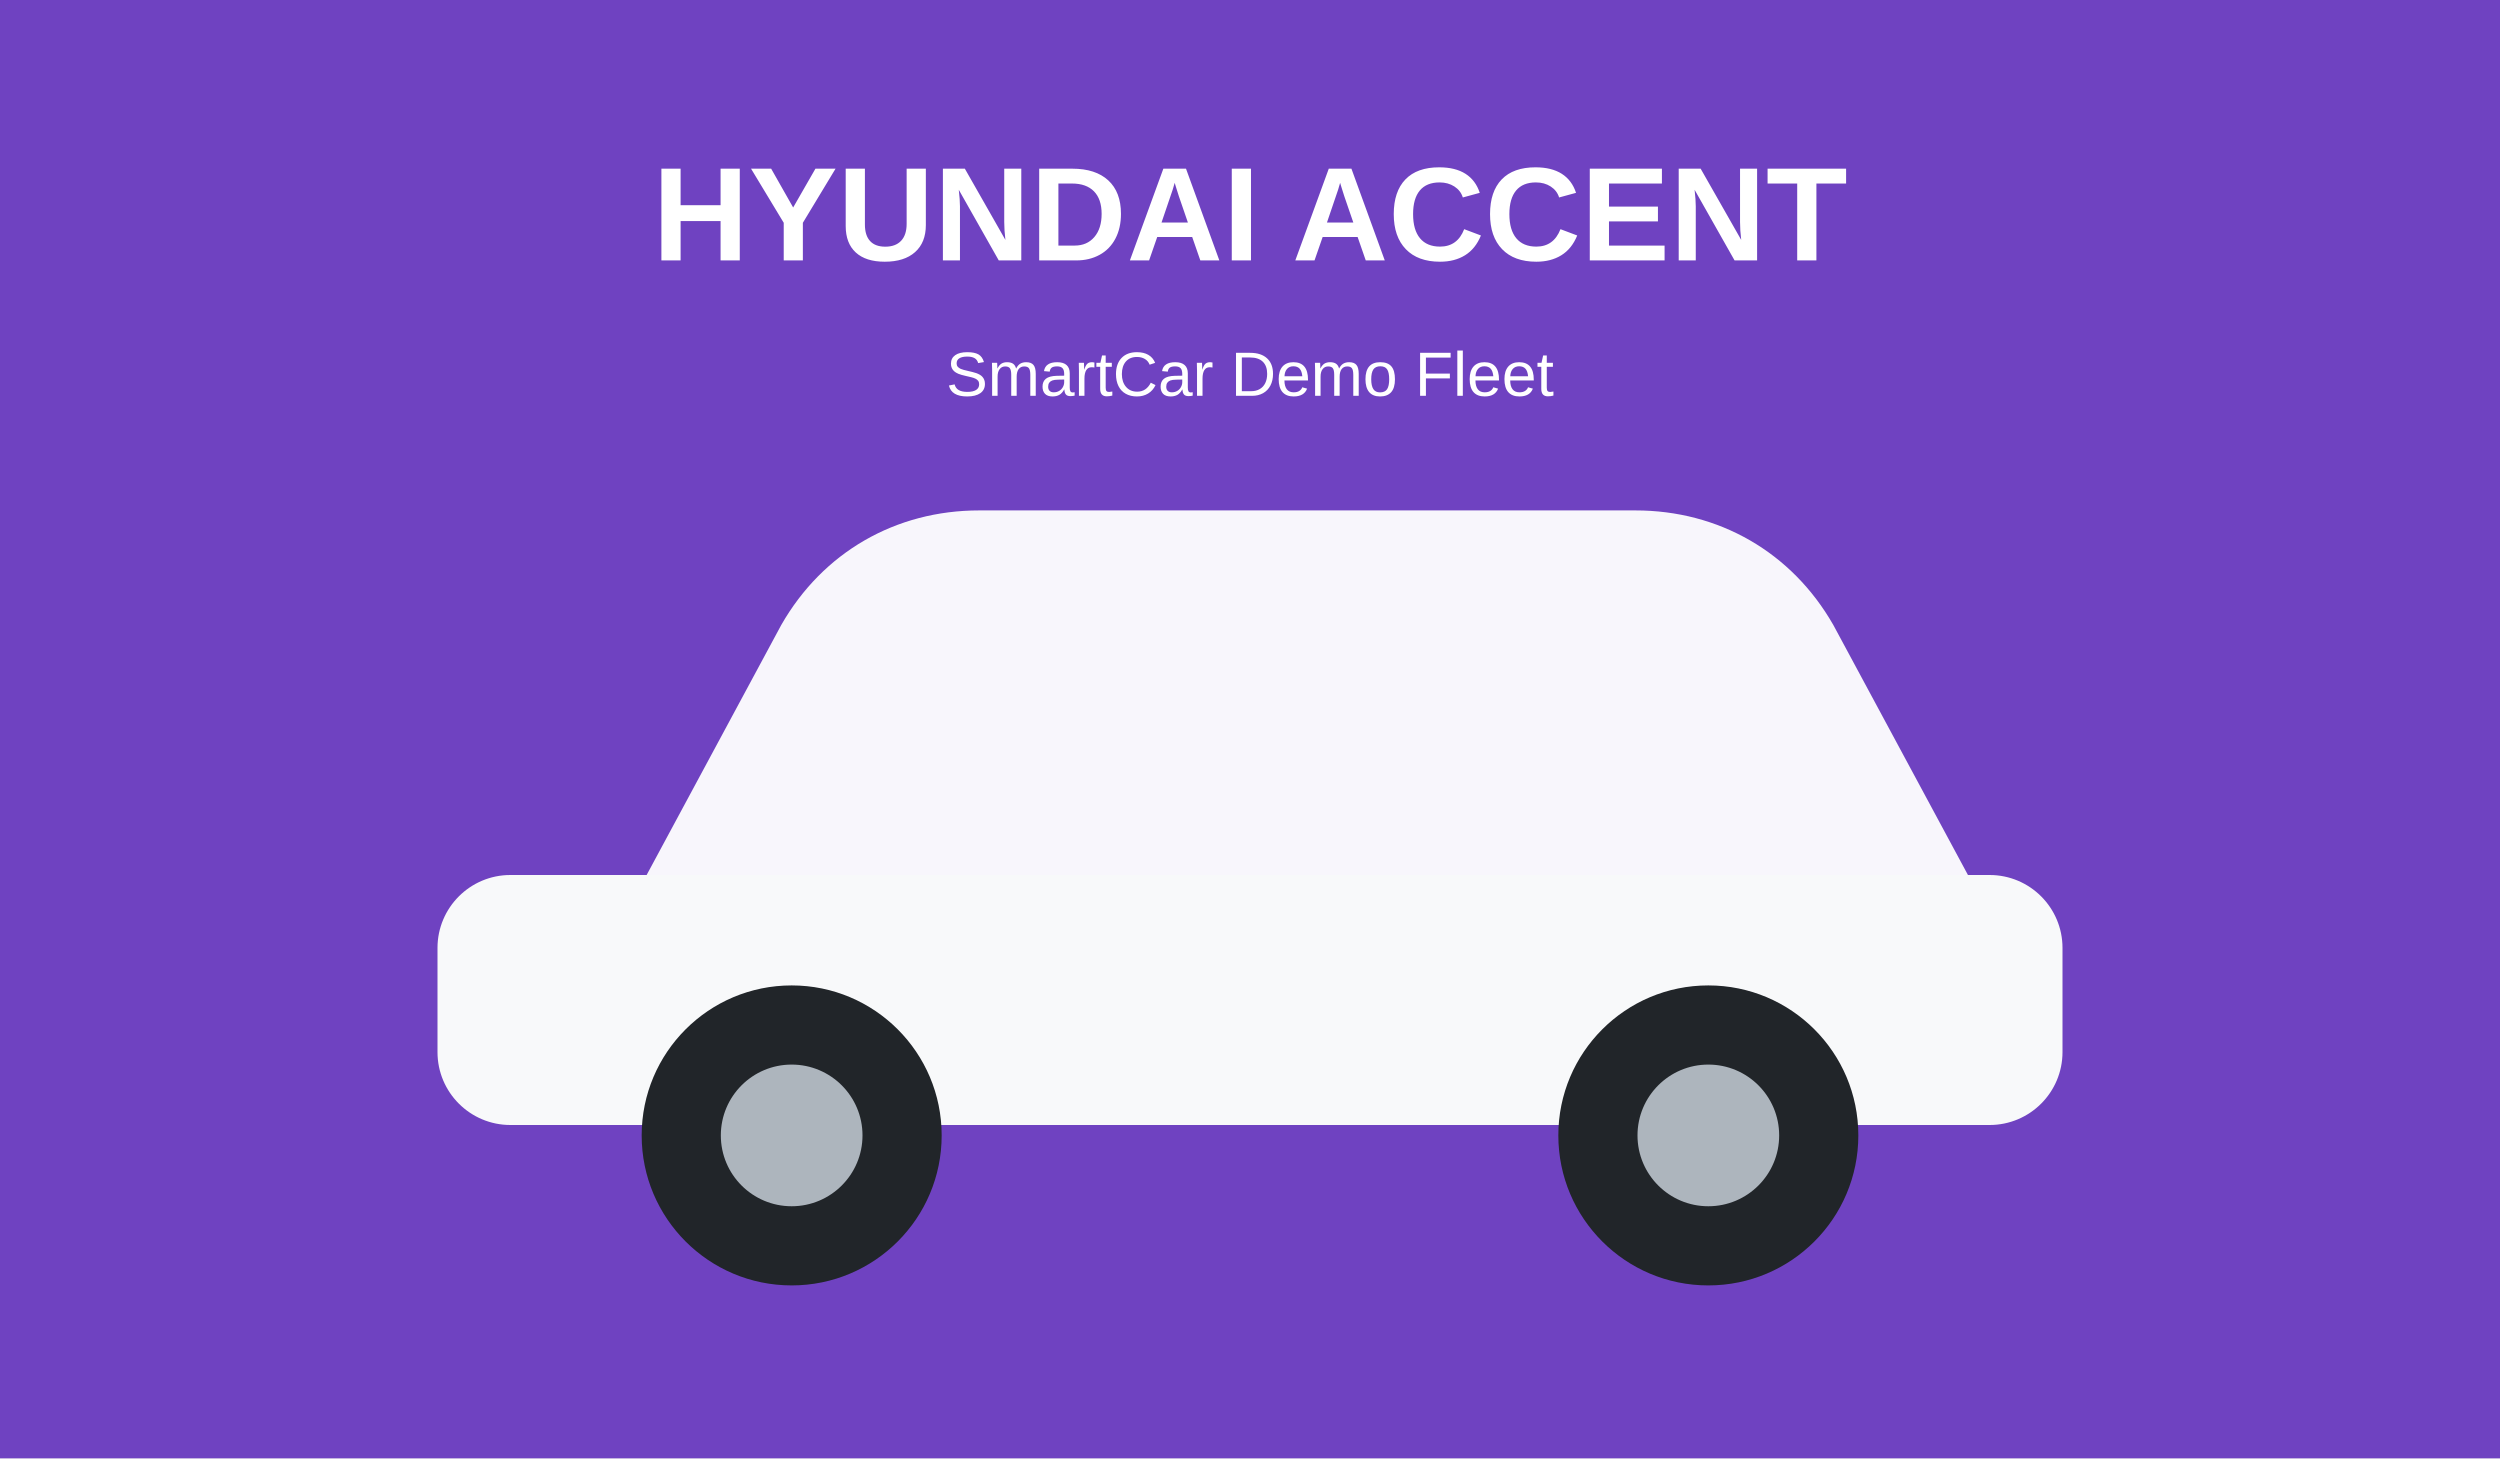
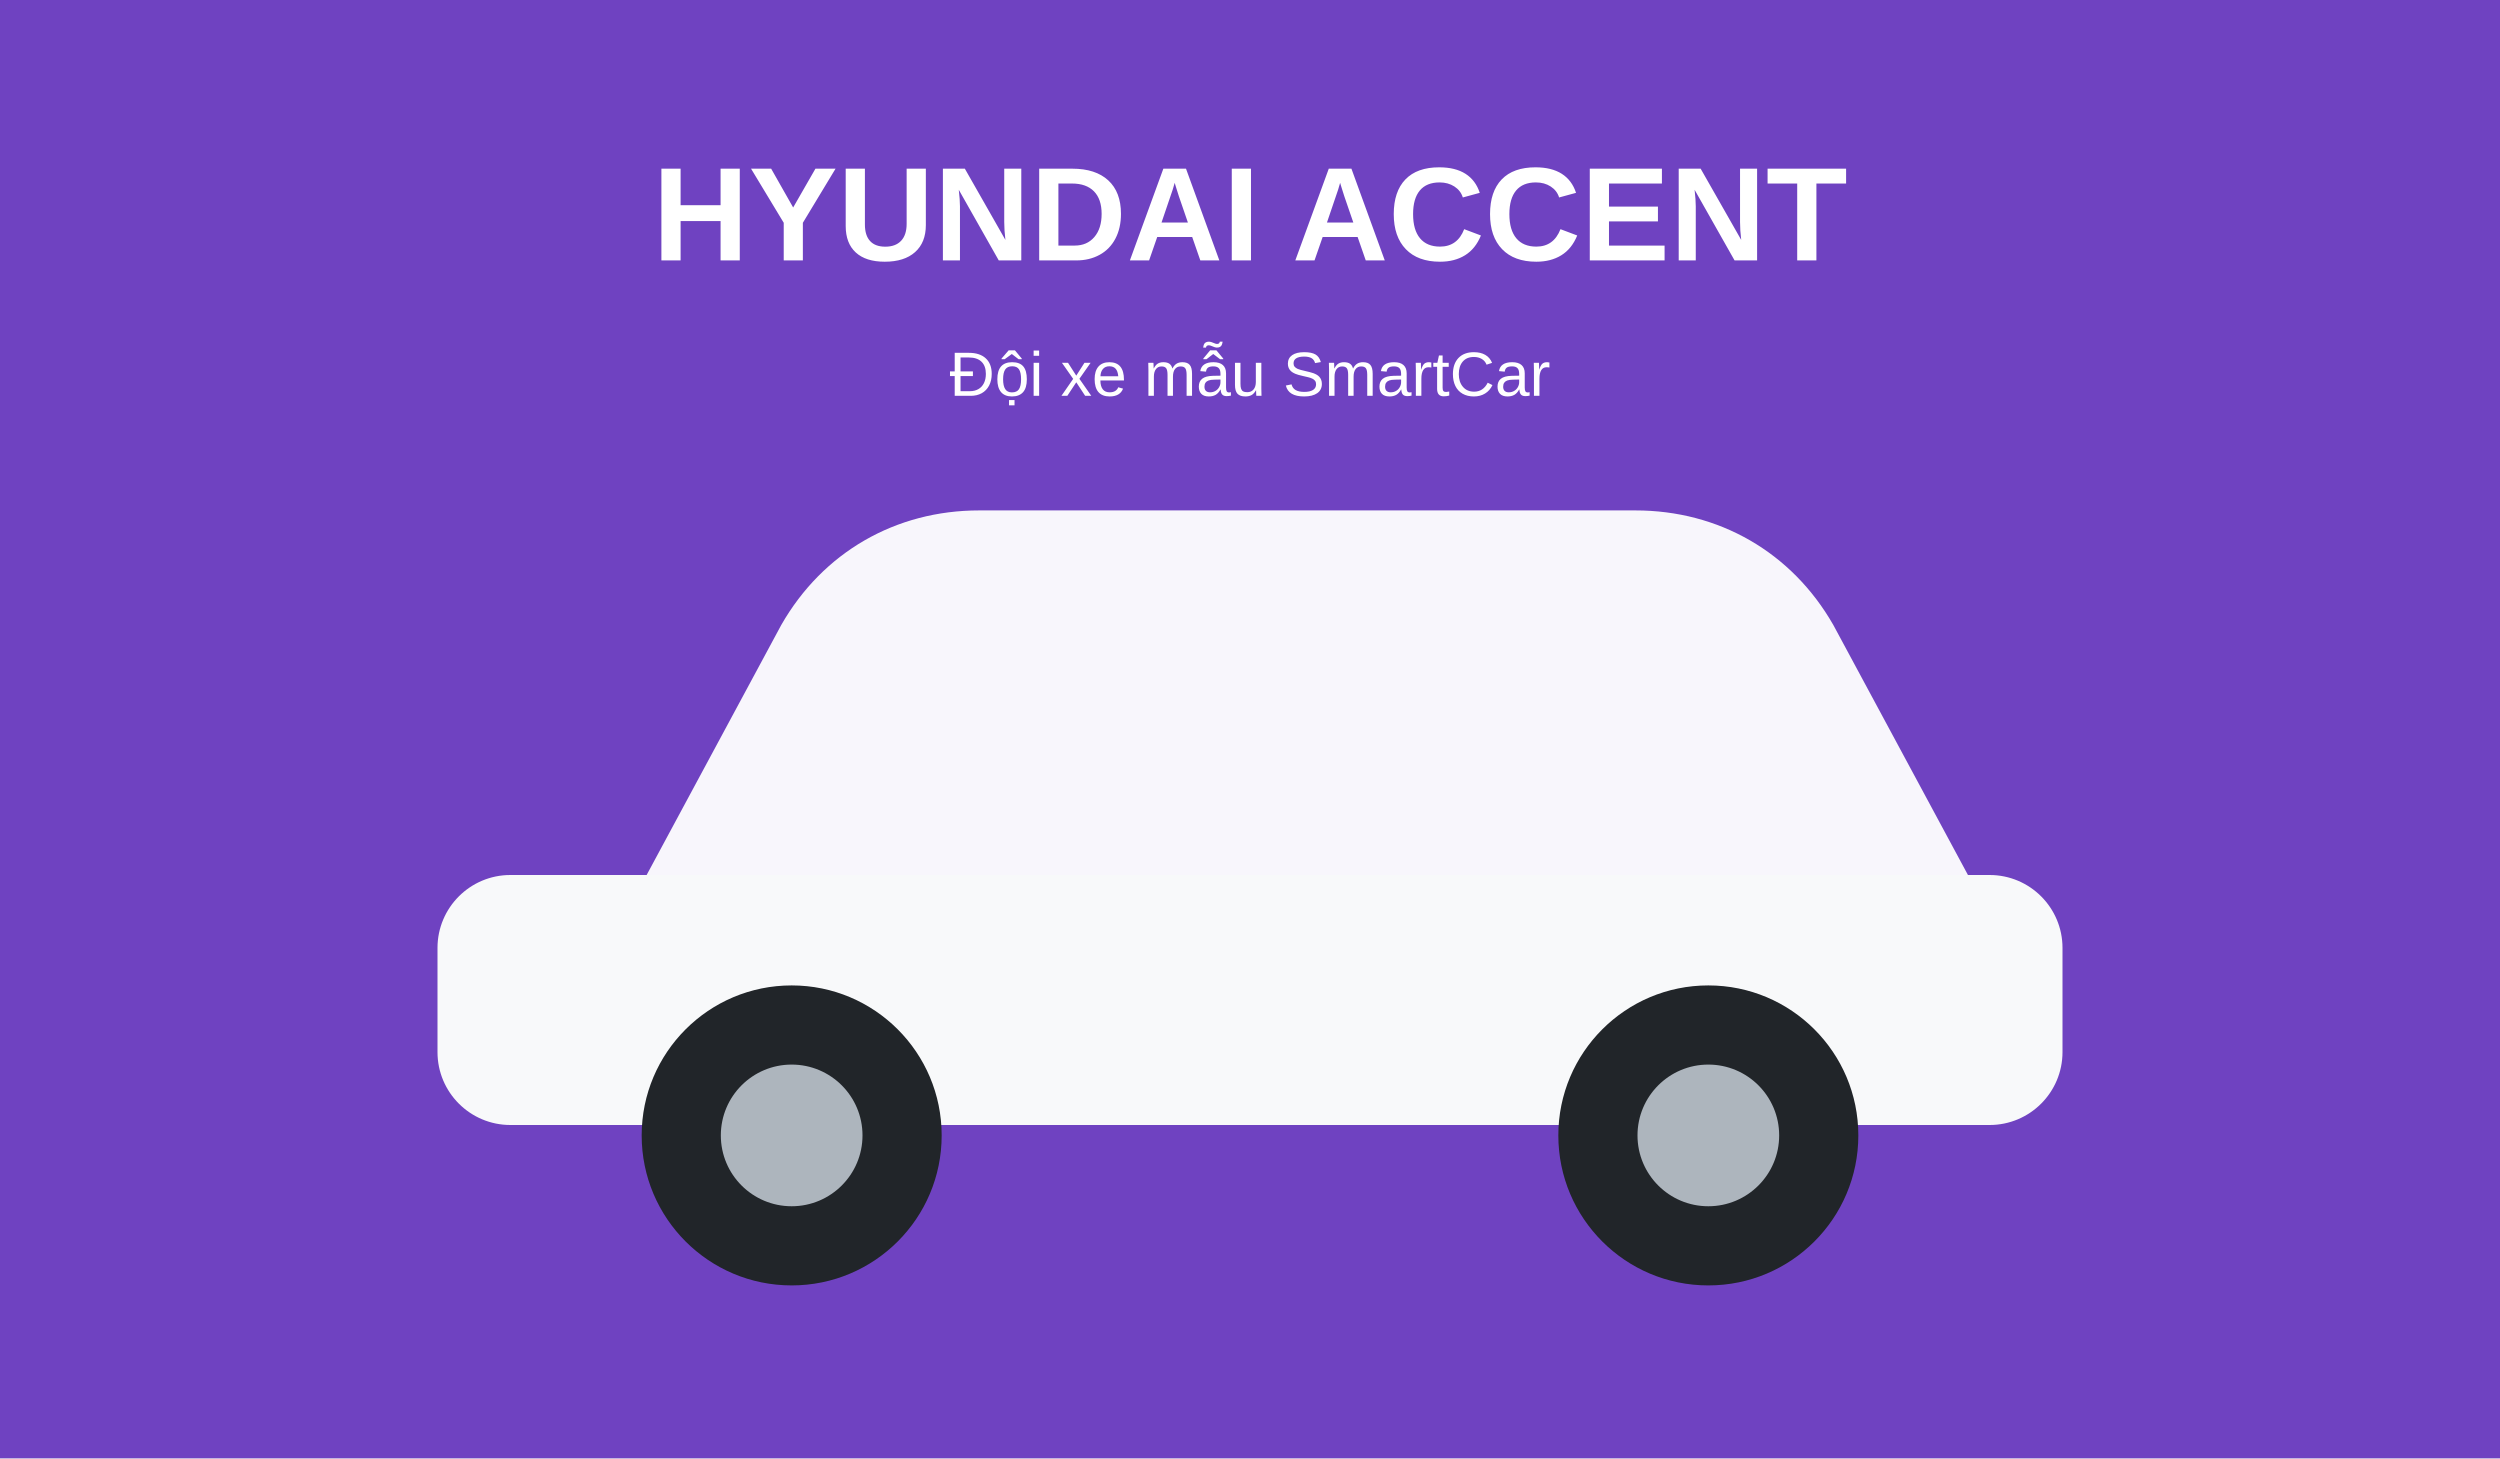
<svg xmlns="http://www.w3.org/2000/svg" viewBox="0 0 1200 700">
  <rect width="1200" height="700" fill="#6f42c1" />
  <path d="M250 430h700l-70-130c-20-35-55-55-95-55H470c-40 0-75 20-95 55l-70 130z" fill="#fff" opacity=".95" />
  <rect x="210" y="420" width="780" height="120" rx="35" fill="#f8f9fa" />
  <circle cx="380" cy="545" r="72" fill="#212529" />
  <circle cx="820" cy="545" r="72" fill="#212529" />
  <circle cx="380" cy="545" r="34" fill="#adb5bd" />
  <circle cx="820" cy="545" r="34" fill="#adb5bd" />
  <text x="600" y="125" text-anchor="middle" font-family="Arial" font-size="64" font-weight="700" fill="#fff">HYUNDAI ACCENT</text>
-   <text x="600" y="190" text-anchor="middle" font-family="Arial" font-size="30" fill="#fff">SmartCar Demo Fleet</text>
+   <text x="600" y="190" text-anchor="middle" font-family="Arial" font-size="30" fill="#fff">Đội xe mẫu SmartCar</text>
</svg>
